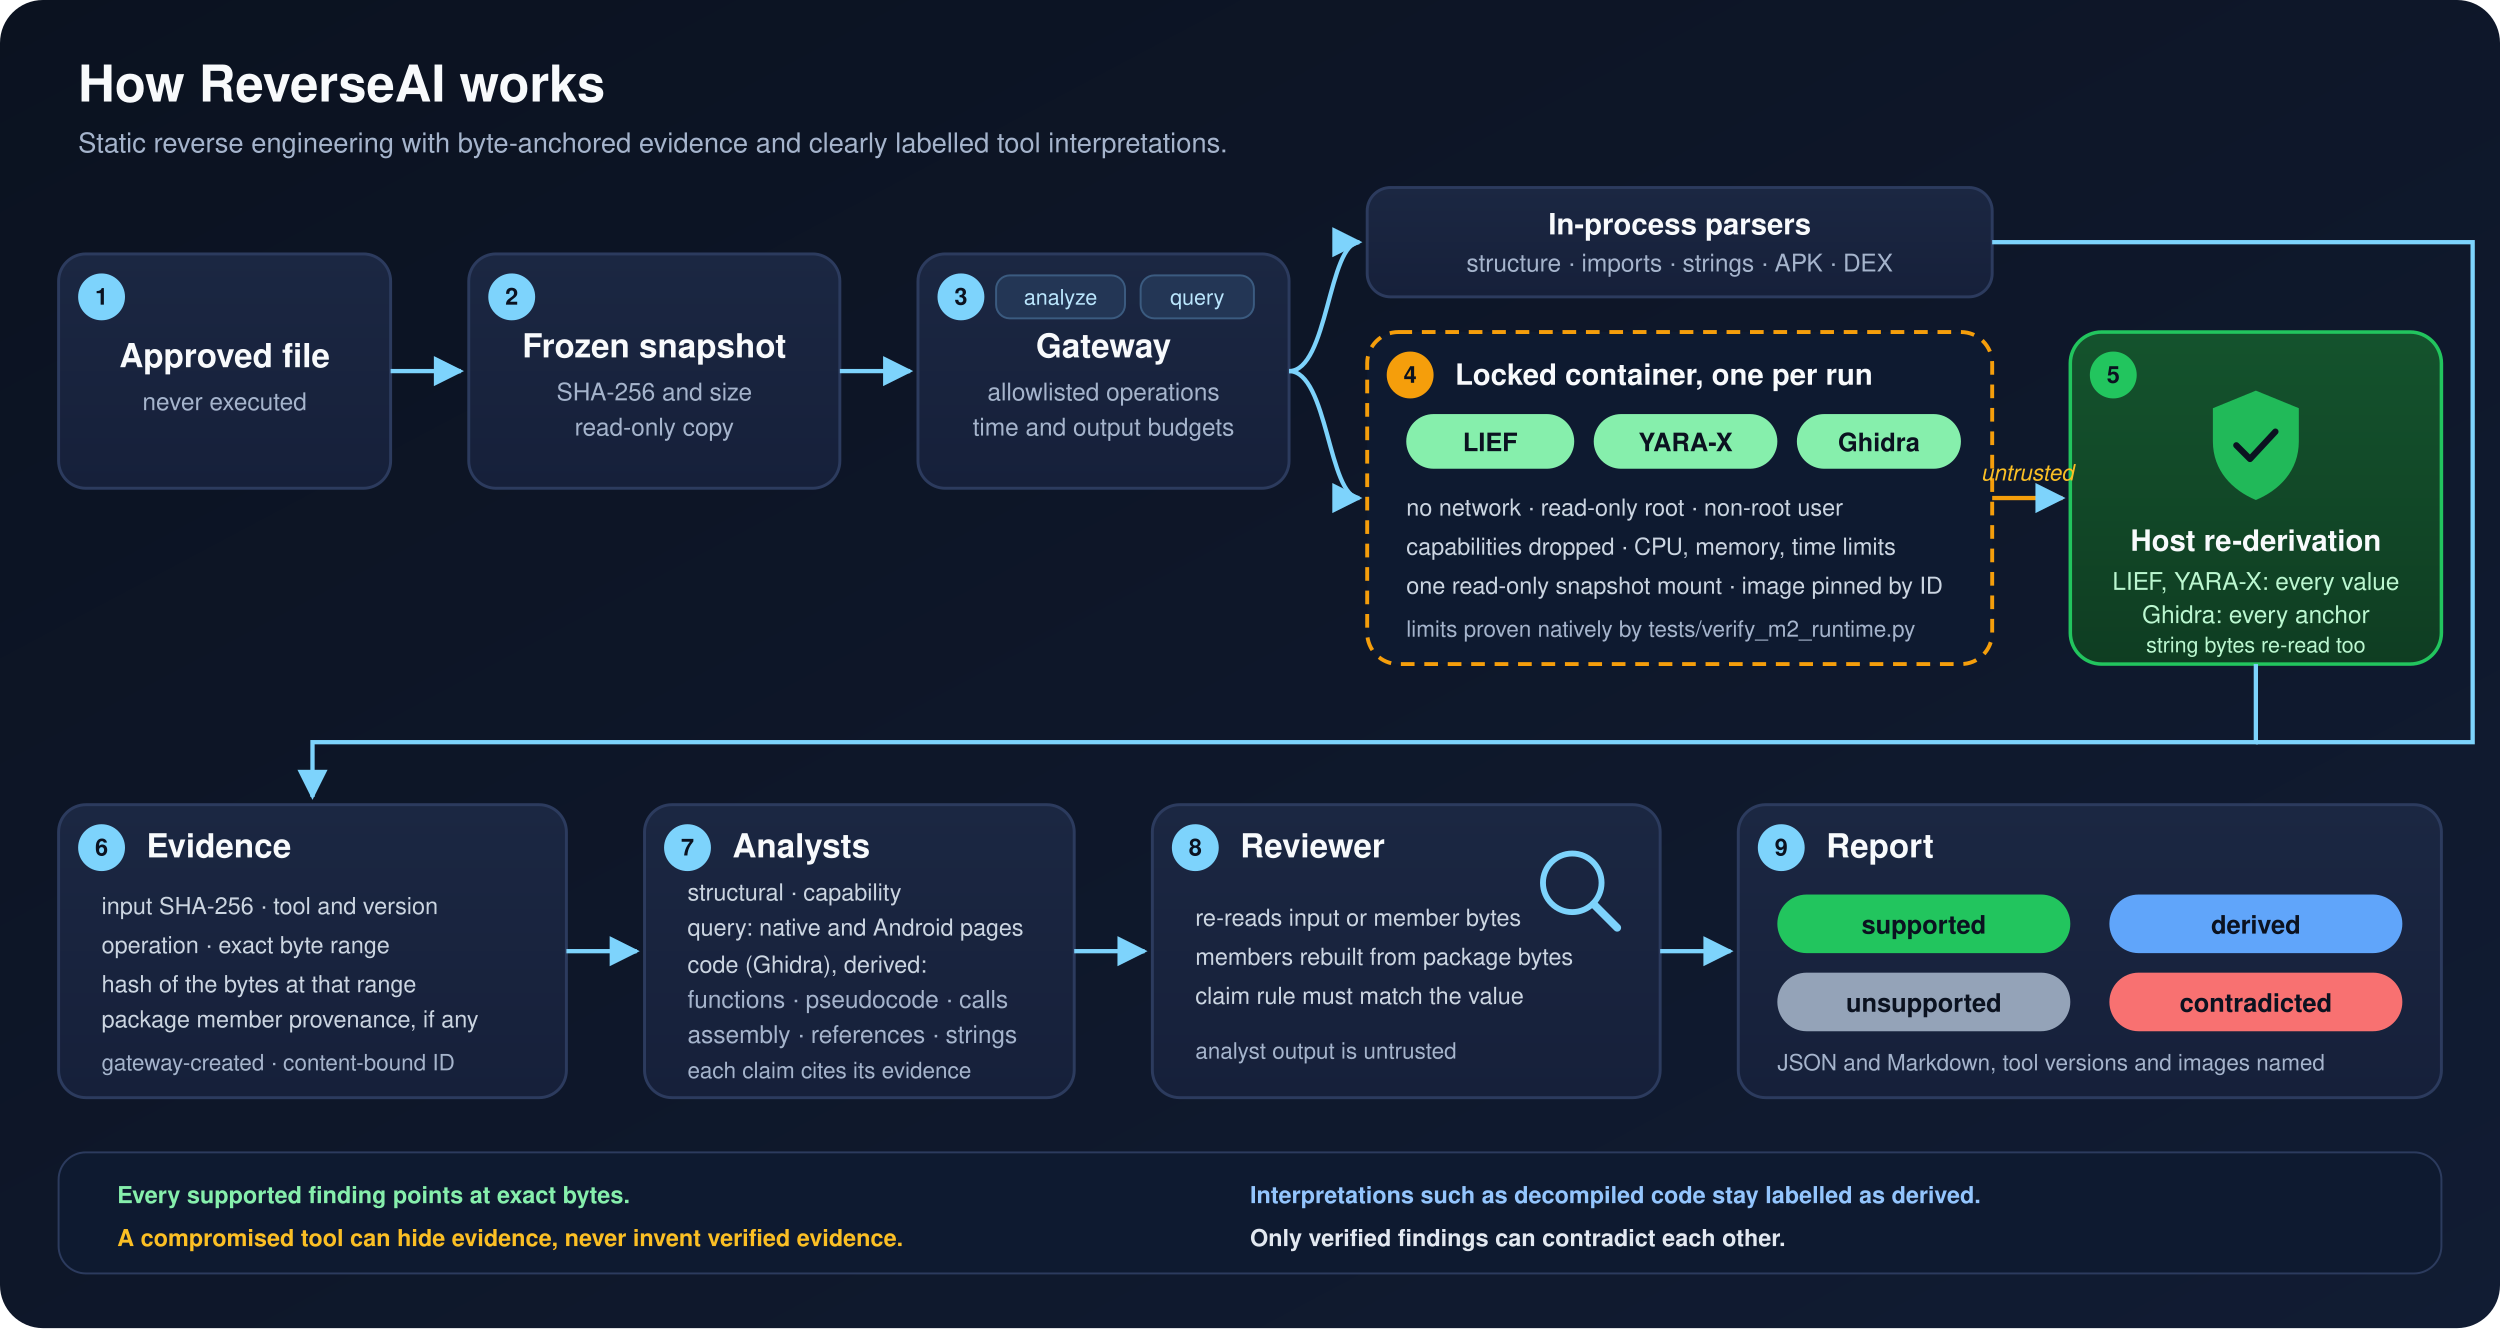
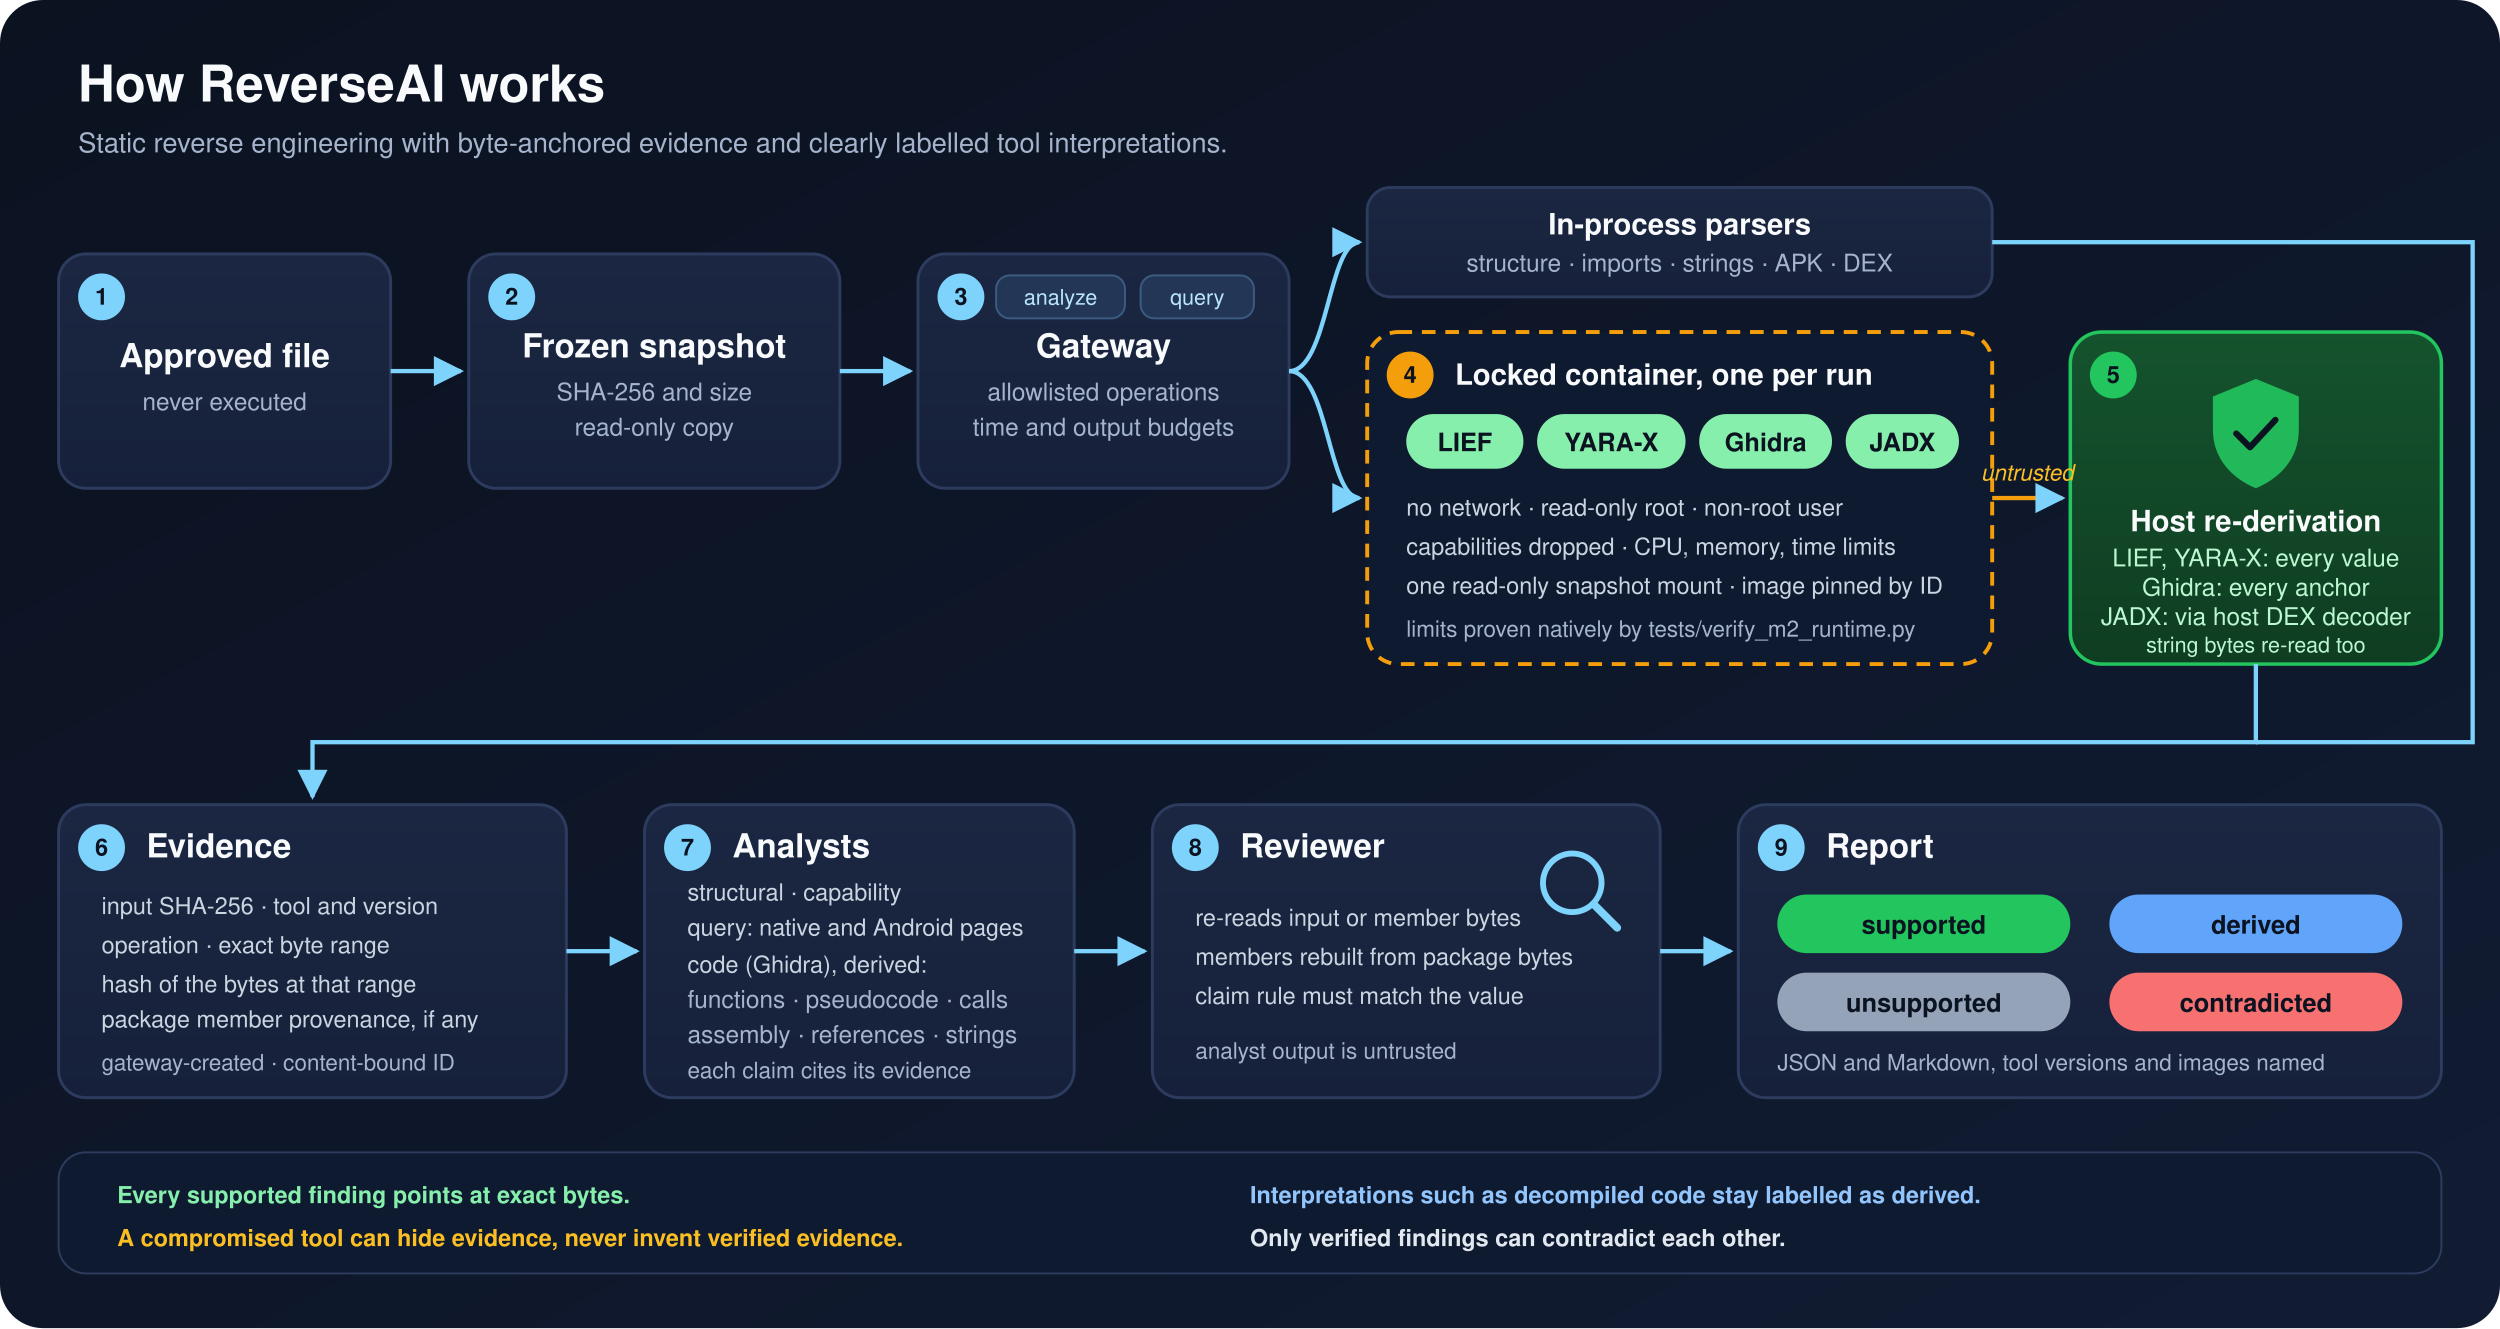
<svg xmlns="http://www.w3.org/2000/svg" viewBox="0 0 1280 680" width="1280" height="680" role="img" aria-labelledby="title desc">
  <defs>
    <linearGradient id="bg" x1="0" y1="0" x2="1" y2="1">
      <stop offset="0" stop-color="#0b1220" />
      <stop offset="1" stop-color="#111c33" />
    </linearGradient>
    <linearGradient id="card" x1="0" y1="0" x2="0" y2="1">
      <stop offset="0" stop-color="#1b2742" />
      <stop offset="1" stop-color="#16203a" />
    </linearGradient>
    <linearGradient id="shield" x1="0" y1="0" x2="0" y2="1">
      <stop offset="0" stop-color="#14532d" />
      <stop offset="1" stop-color="#0f3d22" />
    </linearGradient>
    <marker id="arrow" viewBox="0 0 10 10" refX="9" refY="5" markerWidth="7" markerHeight="7" orient="auto-start-reverse">
      <path d="M0 0 L10 5 L0 10 z" fill="#7dd3fc" />
    </marker>
    <style>
      text { font-family: -apple-system, "Segoe UI", Helvetica, Arial, sans-serif; fill: #e2e8f0; }
      .h { font-size: 17px; font-weight: 700; fill: #f8fafc; }
      .s { font-size: 12.5px; fill: #a5b4cc; }
      .n { font-size: 12px; font-weight: 700; fill: #0b1220; }
      .k { font-size: 12px; fill: #cbd5e1; }
      .chip { font-size: 13px; font-weight: 700; fill: #0b1220; }
      .flow { stroke: #7dd3fc; stroke-width: 2.2; fill: none; }
      .tag { font-size: 11.5px; font-style: italic; fill: #7dd3fc; }
      .box { fill: url(#card); stroke: #2c3b5e; stroke-width: 1.5; }
    </style>
  </defs>
  <rect width="1280" height="680" rx="22" fill="url(#bg)" />
  <text x="40" y="52" style="font-size:26px;font-weight:800;fill:#f8fafc">How ReverseAI works</text>
  <text x="40" y="78" class="s" style="font-size:14px">Static reverse engineering with byte-anchored evidence and clearly labelled tool interpretations.</text>
  <g>
    <rect class="box" x="30" y="130" width="170" height="120" rx="14" />
    <circle cx="52" cy="152" r="12" fill="#7dd3fc" />
    <text x="52" y="156" class="n" text-anchor="middle">1</text>
    <text x="115" y="188" class="h" text-anchor="middle">Approved file</text>
    <text x="115" y="210" class="s" text-anchor="middle">never executed</text>
  </g>
  <g>
    <rect class="box" x="240" y="130" width="190" height="120" rx="14" />
    <circle cx="262" cy="152" r="12" fill="#7dd3fc" />
    <text x="262" y="156" class="n" text-anchor="middle">2</text>
    <text x="335" y="183" class="h" text-anchor="middle">Frozen snapshot</text>
    <text x="335" y="205" class="s" text-anchor="middle">SHA-256 and size</text>
    <text x="335" y="223" class="s" text-anchor="middle">read-only copy</text>
  </g>
  <g>
    <rect class="box" x="470" y="130" width="190" height="120" rx="14" />
    <circle cx="492" cy="152" r="12" fill="#7dd3fc" />
    <text x="492" y="156" class="n" text-anchor="middle">3</text>
    <rect x="510" y="141" width="66" height="22" rx="7" fill="#233655" stroke="#3b5b80" />
    <text x="543" y="156" class="k" text-anchor="middle" style="font-size:11px;fill:#bae6fd">analyze</text>
    <rect x="584" y="141" width="58" height="22" rx="7" fill="#233655" stroke="#3b5b80" />
    <text x="613" y="156" class="k" text-anchor="middle" style="font-size:11px;fill:#bae6fd">query</text>
    <text x="565" y="183" class="h" text-anchor="middle">Gateway</text>
    <text x="565" y="205" class="s" text-anchor="middle">allowlisted operations</text>
    <text x="565" y="223" class="s" text-anchor="middle">time and output budgets</text>
  </g>
  <g>
    <rect class="box" x="700" y="96" width="320" height="56" rx="12" />
    <text x="860" y="120" class="h" text-anchor="middle" style="font-size:15px">In-process parsers</text>
    <text x="860" y="139" class="s" text-anchor="middle">structure · imports · strings · APK · DEX</text>
  </g>
  <g>
    <rect x="700" y="170" width="320" height="170" rx="16" fill="#0e1a30" stroke="#f59e0b" stroke-width="2" stroke-dasharray="7 5" />
    <circle cx="722" cy="192" r="12" fill="#f59e0b" />
    <text x="722" y="196" class="n" text-anchor="middle">4</text>
    <text x="745" y="197" class="h" style="font-size:15px">Locked container, one per run</text>
-     <rect x="720" y="212" width="86" height="28" rx="14" fill="#86efac" />
-     <text x="763" y="231" class="chip" text-anchor="middle">LIEF</text>
-     <rect x="816" y="212" width="94" height="28" rx="14" fill="#86efac" />
-     <text x="863" y="231" class="chip" text-anchor="middle">YARA-X</text>
-     <rect x="920" y="212" width="84" height="28" rx="14" fill="#86efac" />
-     <text x="962" y="231" class="chip" text-anchor="middle">Ghidra</text>
+     <rect x="720" y="212" width="60" height="28" rx="14" fill="#86efac" />
+     <text x="750" y="231" class="chip" text-anchor="middle">LIEF</text>
+     <rect x="787" y="212" width="76" height="28" rx="14" fill="#86efac" />
+     <text x="825" y="231" class="chip" text-anchor="middle">YARA-X</text>
+     <rect x="870" y="212" width="68" height="28" rx="14" fill="#86efac" />
+     <text x="904" y="231" class="chip" text-anchor="middle">Ghidra</text>
+     <rect x="945" y="212" width="58" height="28" rx="14" fill="#86efac" />
+     <text x="974" y="231" class="chip" text-anchor="middle">JADX</text>
    <text x="720" y="264" class="k">no network · read-only root · non-root user</text>
    <text x="720" y="284" class="k">capabilities dropped · CPU, memory, time limits</text>
    <text x="720" y="304" class="k">one read-only snapshot mount · image pinned by ID</text>
    <text x="720" y="326" class="s" style="font-size:11.5px">limits proven natively by tests/verify_m2_runtime.py</text>
  </g>
  <g>
    <rect x="1060" y="170" width="190" height="170" rx="16" fill="url(#shield)" stroke="#22c55e" stroke-width="1.8" />
    <circle cx="1082" cy="192" r="12" fill="#22c55e" />
    <text x="1082" y="196" class="n" text-anchor="middle">5</text>
-     <path d="M1155 200 l22 9 v17 c0 15 -10 25 -22 30 c-12 -5 -22 -15 -22 -30 v-17 z" fill="#22c55e" opacity="0.9" />
-     <path d="M1145 228 l7 7 l13 -14" stroke="#0b1220" stroke-width="3.2" fill="none" stroke-linecap="round" stroke-linejoin="round" />
-     <text x="1155" y="282" class="h" text-anchor="middle" style="font-size:15px">Host re-derivation</text>
-     <text x="1155" y="302" class="s" text-anchor="middle" style="fill:#bbf7d0">LIEF, YARA-X: every value</text>
-     <text x="1155" y="319" class="s" text-anchor="middle" style="fill:#bbf7d0">Ghidra: every anchor</text>
+     <path d="M1155 194 l22 9 v17 c0 15 -10 25 -22 30 c-12 -5 -22 -15 -22 -30 v-17 z" fill="#22c55e" opacity="0.9" />
+     <path d="M1145 222 l7 7 l13 -14" stroke="#0b1220" stroke-width="3.2" fill="none" stroke-linecap="round" stroke-linejoin="round" />
+     <text x="1155" y="272" class="h" text-anchor="middle" style="font-size:15px">Host re-derivation</text>
+     <text x="1155" y="290" class="s" text-anchor="middle" style="fill:#bbf7d0">LIEF, YARA-X: every value</text>
+     <text x="1155" y="305" class="s" text-anchor="middle" style="fill:#bbf7d0">Ghidra: every anchor</text>
+     <text x="1155" y="320" class="s" text-anchor="middle" style="fill:#bbf7d0">JADX: via host DEX decoder</text>
    <text x="1155" y="334" class="s" text-anchor="middle" style="fill:#bbf7d0;font-size:11px">string bytes re-read too</text>
  </g>
  <path class="flow" d="M200 190 H236" marker-end="url(#arrow)" />
  <path class="flow" d="M430 190 H466" marker-end="url(#arrow)" />
  <path class="flow" d="M660 190 C680 190 680 124 696 124" marker-end="url(#arrow)" />
  <path class="flow" d="M660 190 C680 190 680 255 696 255" marker-end="url(#arrow)" />
  <path class="flow" d="M1020 255 H1056" marker-end="url(#arrow)" style="stroke:#f59e0b" />
  <text x="1038" y="246" class="tag" text-anchor="middle" style="fill:#fbbf24">untrusted</text>
  <path class="flow" d="M1020 124 H1266 V380 H1155" />
  <path class="flow" d="M1155 340 V380 H160 V408" marker-end="url(#arrow)" />
  <g>
    <rect class="box" x="30" y="412" width="260" height="150" rx="14" />
    <circle cx="52" cy="434" r="12" fill="#7dd3fc" />
    <text x="52" y="438" class="n" text-anchor="middle">6</text>
    <text x="75" y="439" class="h">Evidence</text>
    <text x="52" y="468" class="k">input SHA-256 · tool and version</text>
    <text x="52" y="488" class="k">operation · exact byte range</text>
    <text x="52" y="508" class="k">hash of the bytes at that range</text>
    <text x="52" y="526" class="k">package member provenance, if any</text>
    <text x="52" y="548" class="s" style="font-size:11.5px">gateway-created · content-bound ID</text>
  </g>
  <g>
    <rect class="box" x="330" y="412" width="220" height="150" rx="14" />
    <circle cx="352" cy="434" r="12" fill="#7dd3fc" />
    <text x="352" y="438" class="n" text-anchor="middle">7</text>
    <text x="375" y="439" class="h">Analysts</text>
    <text x="352" y="461" class="k">structural · capability</text>
    <text x="352" y="479" class="k">query: native and Android pages</text>
    <text x="352" y="498" class="k">code (Ghidra), derived:</text>
    <text x="352" y="516" class="s">functions · pseudocode · calls</text>
    <text x="352" y="534" class="s">assembly · references · strings</text>
    <text x="352" y="552" class="s" style="font-size:11.5px">each claim cites its evidence</text>
  </g>
  <g>
    <rect class="box" x="590" y="412" width="260" height="150" rx="14" />
    <circle cx="612" cy="434" r="12" fill="#7dd3fc" />
    <text x="612" y="438" class="n" text-anchor="middle">8</text>
    <text x="635" y="439" class="h">Reviewer</text>
    <circle cx="805" cy="452" r="15" fill="none" stroke="#7dd3fc" stroke-width="3" />
    <path d="M816 463 l12 12" stroke="#7dd3fc" stroke-width="4" stroke-linecap="round" />
    <text x="612" y="474" class="k">re-reads input or member bytes</text>
    <text x="612" y="494" class="k">members rebuilt from package bytes</text>
    <text x="612" y="514" class="k">claim rule must match the value</text>
    <text x="612" y="542" class="s" style="font-size:11.5px">analyst output is untrusted</text>
  </g>
  <g>
    <rect class="box" x="890" y="412" width="360" height="150" rx="14" />
    <circle cx="912" cy="434" r="12" fill="#7dd3fc" />
    <text x="912" y="438" class="n" text-anchor="middle">9</text>
    <text x="935" y="439" class="h">Report</text>
    <rect x="910" y="458" width="150" height="30" rx="15" fill="#22c55e" />
    <text x="985" y="478" class="chip" text-anchor="middle">supported</text>
    <rect x="1080" y="458" width="150" height="30" rx="15" fill="#60a5fa" />
    <text x="1155" y="478" class="chip" text-anchor="middle">derived</text>
    <rect x="910" y="498" width="150" height="30" rx="15" fill="#94a3b8" />
    <text x="985" y="518" class="chip" text-anchor="middle">unsupported</text>
    <rect x="1080" y="498" width="150" height="30" rx="15" fill="#f87171" />
    <text x="1155" y="518" class="chip" text-anchor="middle">contradicted</text>
    <text x="910" y="548" class="s" style="font-size:11.5px">JSON and Markdown, tool versions and images named</text>
  </g>
  <path class="flow" d="M290 487 H326" marker-end="url(#arrow)" />
  <path class="flow" d="M550 487 H586" marker-end="url(#arrow)" />
  <path class="flow" d="M850 487 H886" marker-end="url(#arrow)" />
  <g>
    <rect x="30" y="590" width="1220" height="62" rx="14" fill="#0e1a30" stroke="#2c3b5e" />
    <text x="60" y="616" class="k" style="font-weight:700;fill:#86efac">Every supported finding points at exact bytes.</text>
    <text x="60" y="638" class="k" style="font-weight:700;fill:#fbbf24">A compromised tool can hide evidence, never invent verified evidence.</text>
    <text x="640" y="616" class="k" style="font-weight:700;fill:#93c5fd">Interpretations such as decompiled code stay labelled as derived.</text>
    <text x="640" y="638" class="k" style="font-weight:700;fill:#e2e8f0">Only verified findings can contradict each other.</text>
  </g>
</svg>
